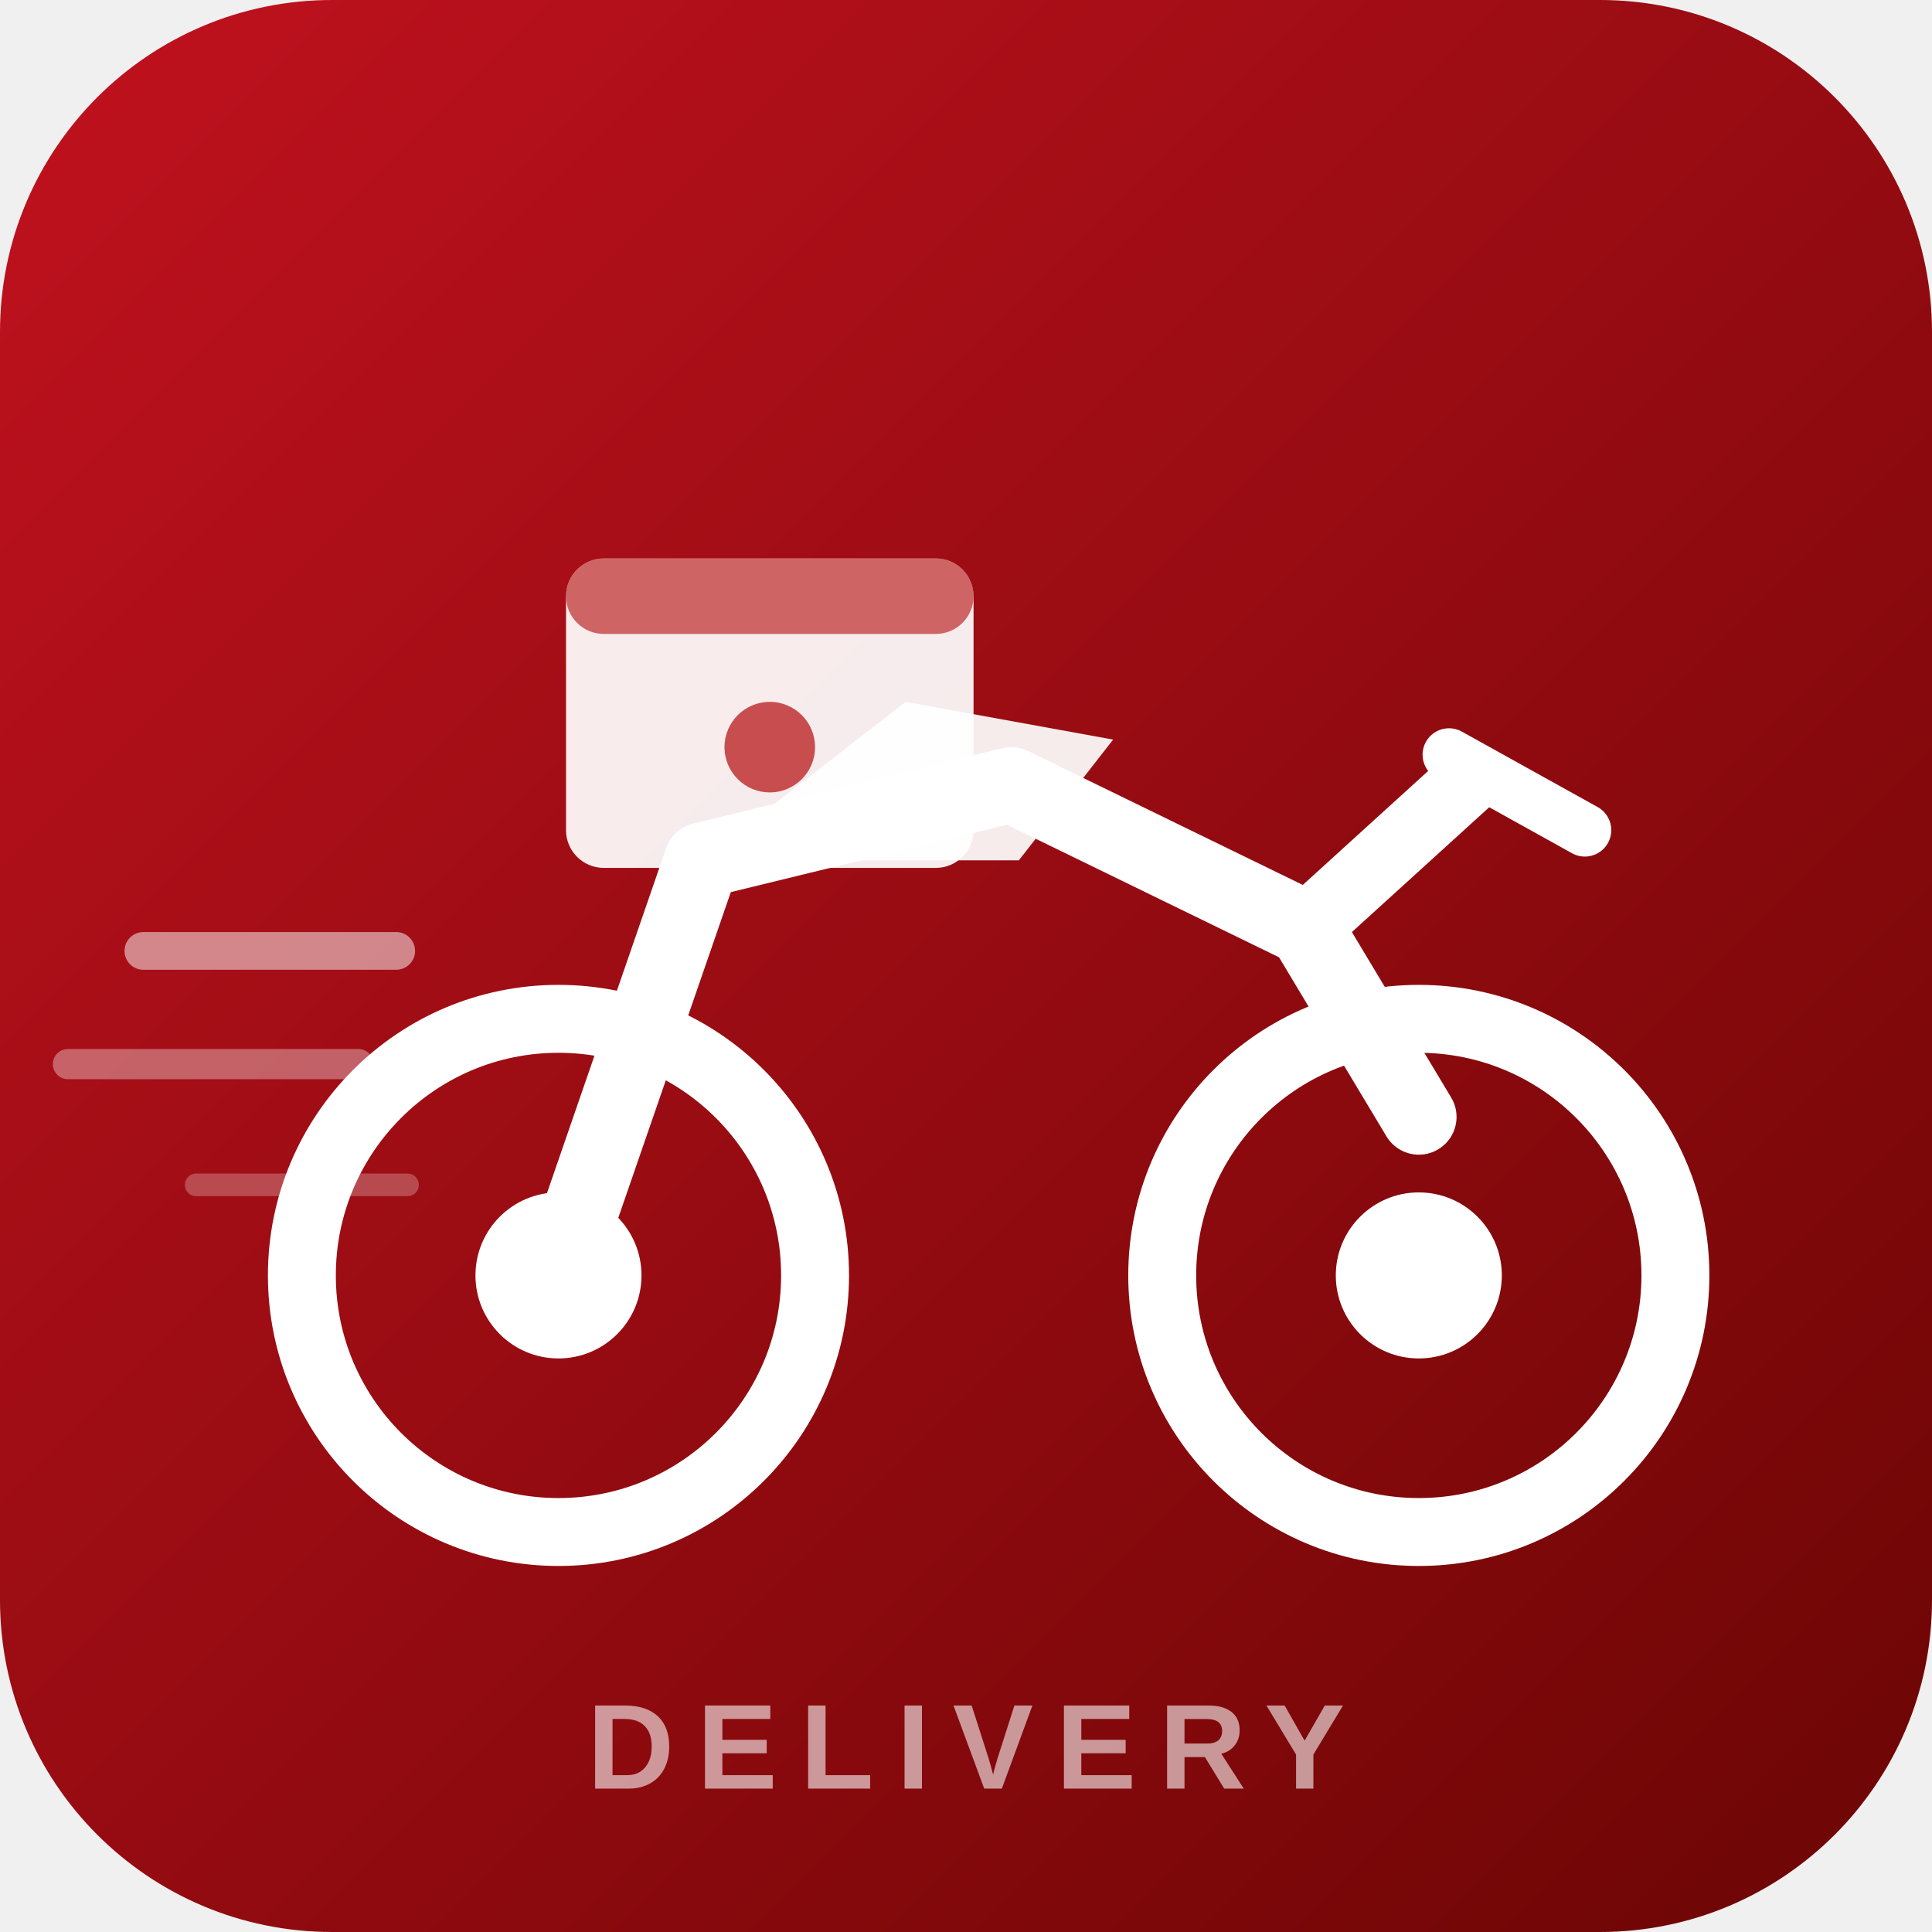
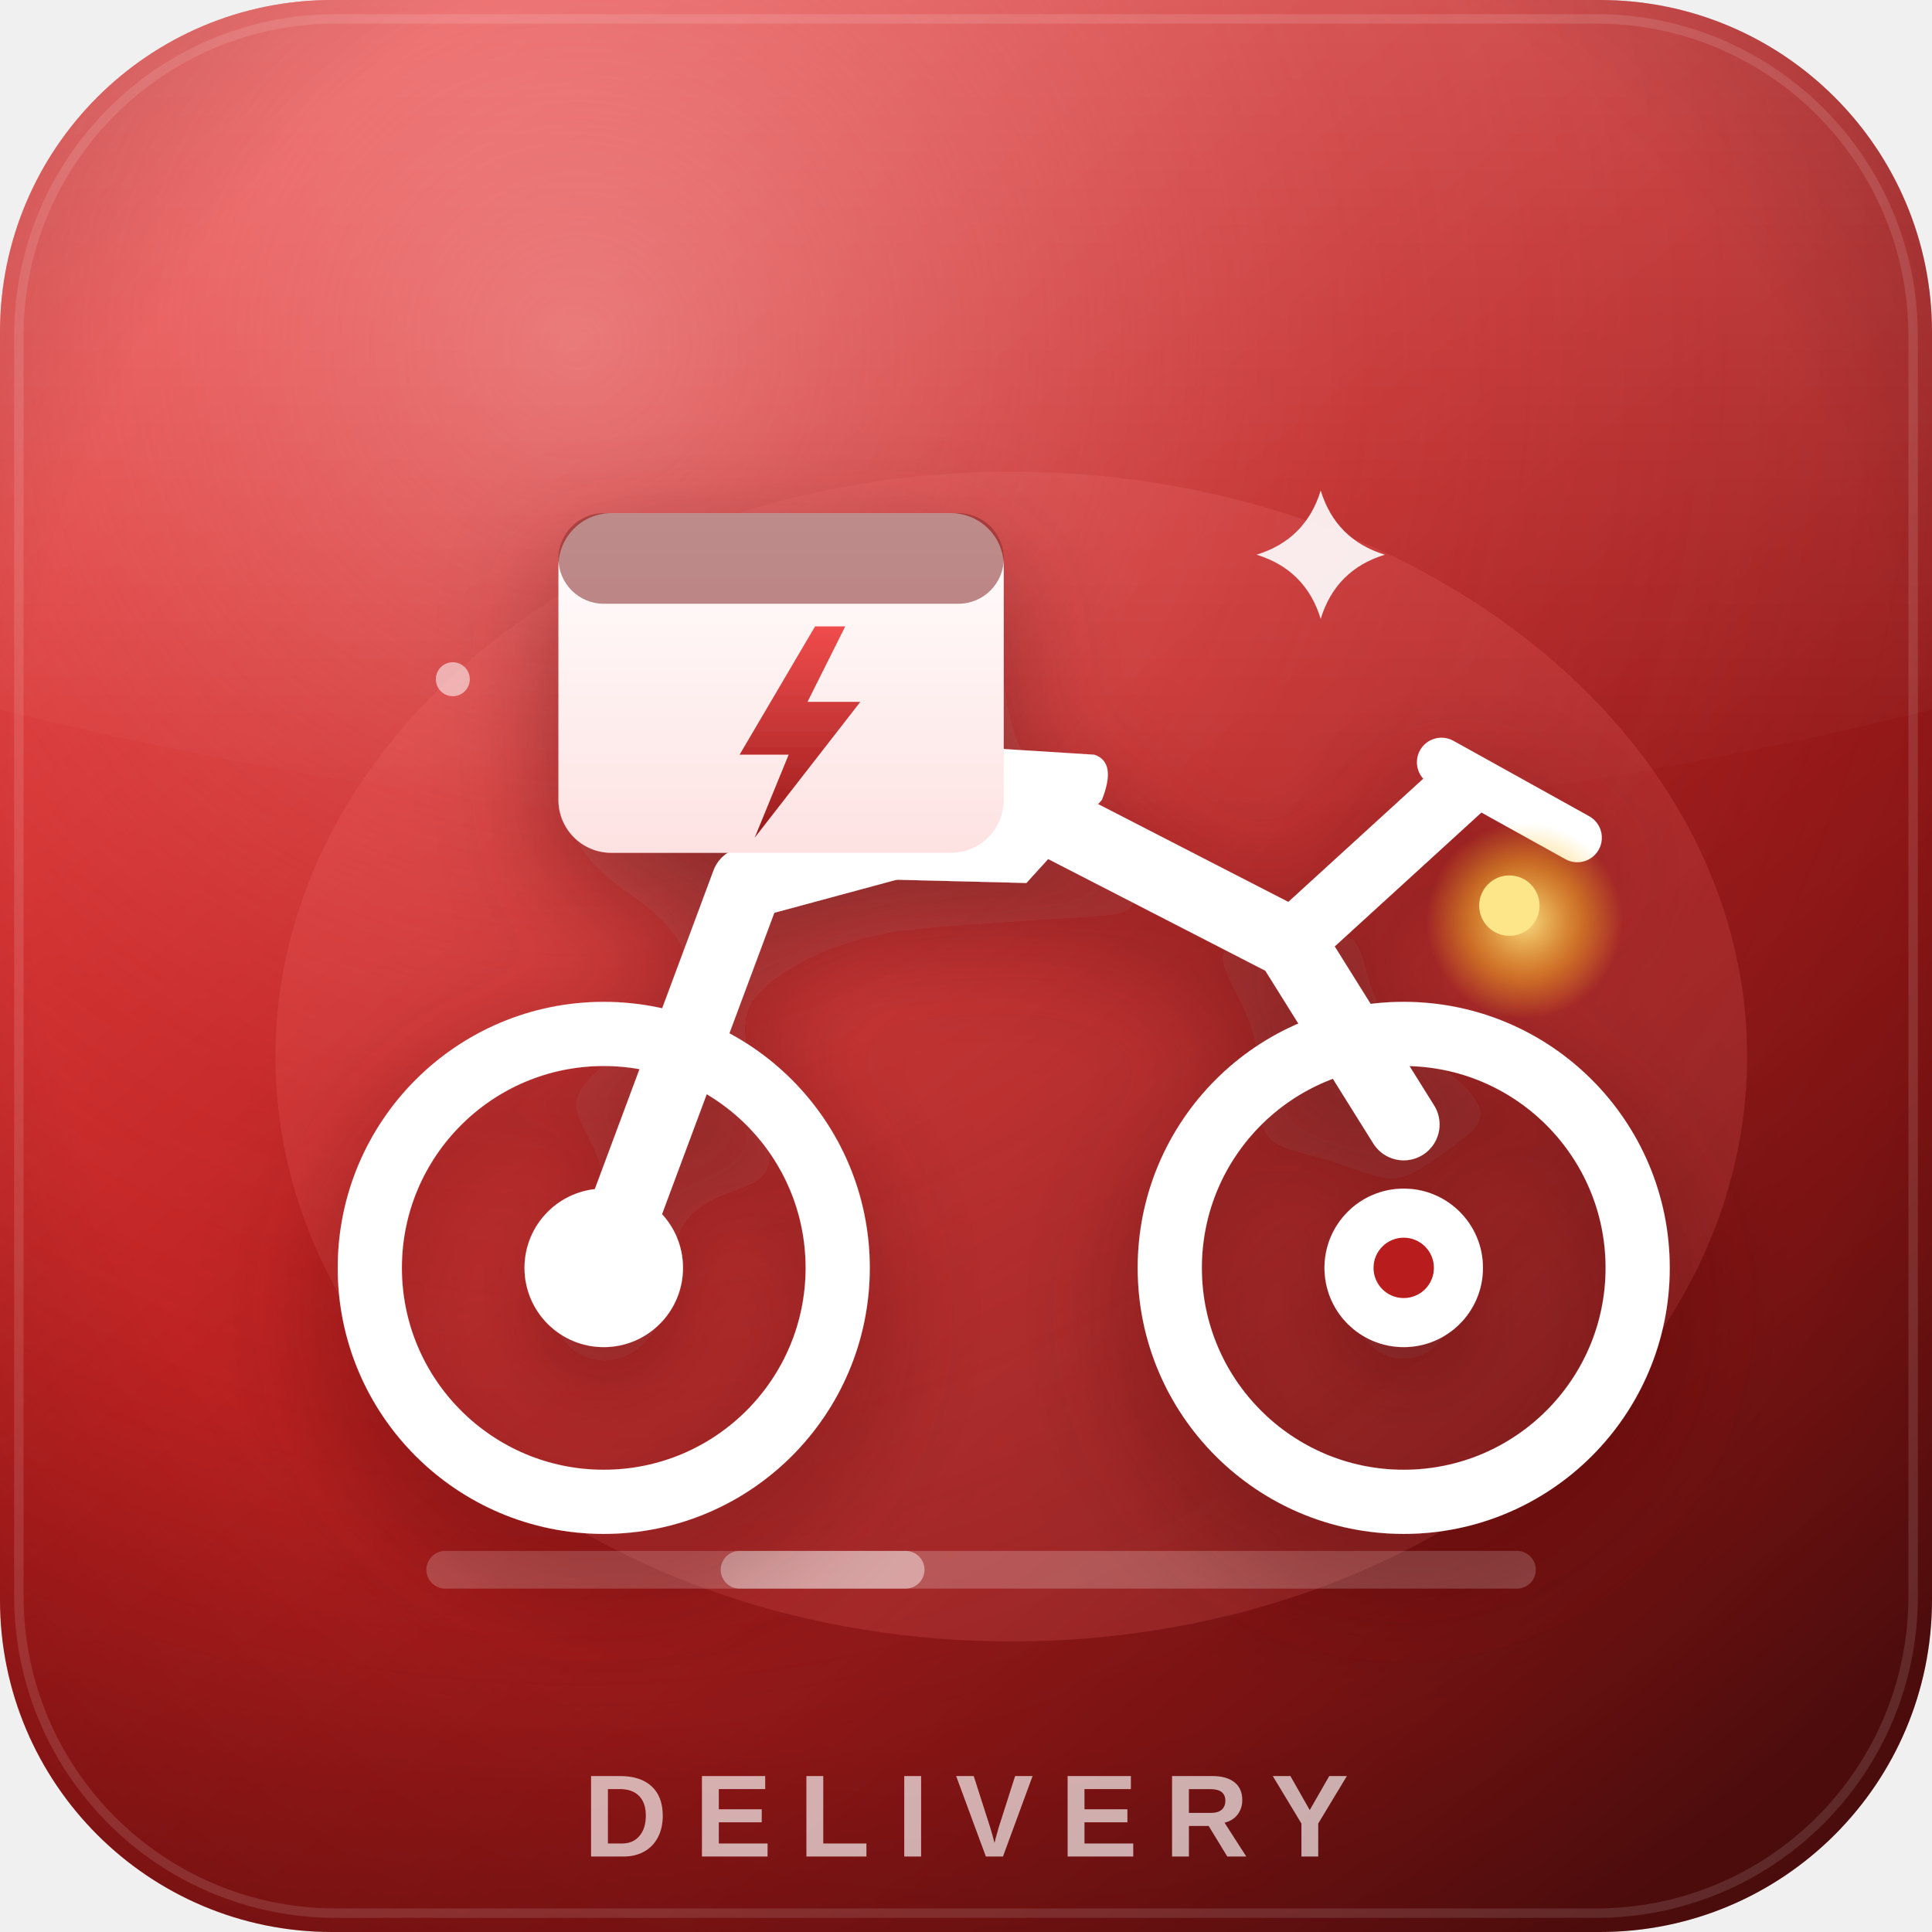
<svg xmlns="http://www.w3.org/2000/svg" viewBox="0 0 512 512" width="512" height="512">
  <defs>
-     <linearGradient id="bg" x1="0%" y1="0%" x2="100%" y2="100%">
-       <stop offset="0%" stop-color="#c1121f" />
-       <stop offset="100%" stop-color="#6b0504" />
+     <linearGradient id="rp-bg" x1="0%" y1="0%" x2="80%" y2="100%">
+       <stop offset="0%" stop-color="#ef4444" />
+       <stop offset="48%" stop-color="#b91c1c" />
+       <stop offset="100%" stop-color="#5f0f0f" />
    </linearGradient>
+     <radialGradient id="rp-glow" cx="30%" cy="18%" r="75%">
+       <stop offset="0%" stop-color="#fca5a5" stop-opacity="0.5" />
+       <stop offset="55%" stop-color="#f87171" stop-opacity="0.12" />
+       <stop offset="100%" stop-color="#f87171" stop-opacity="0" />
+     </radialGradient>
+     <linearGradient id="rp-box" x1="0%" y1="0%" x2="0%" y2="100%">
+       <stop offset="0%" stop-color="#ffffff" />
+       <stop offset="100%" stop-color="#fee2e2" />
+     </linearGradient>
+     <linearGradient id="rp-bolt" x1="0%" y1="0%" x2="0%" y2="100%">
+       <stop offset="0%" stop-color="#ef4444" />
+       <stop offset="100%" stop-color="#991b1b" />
+     </linearGradient>
+     <linearGradient id="rp-speed" x1="0%" y1="0%" x2="100%" y2="0%">
+       <stop offset="0%" stop-color="#ffffff" stop-opacity="0" />
+       <stop offset="100%" stop-color="#ffffff" stop-opacity="0.75" />
+     </linearGradient>
+     <linearGradient id="rp-sheen" x1="0%" y1="0%" x2="0%" y2="100%">
+       <stop offset="0%" stop-color="#ffffff" stop-opacity="0.18" />
+       <stop offset="100%" stop-color="#ffffff" stop-opacity="0" />
+     </linearGradient>
+     <radialGradient id="rp-vig" cx="50%" cy="42%" r="78%">
+       <stop offset="62%" stop-color="#000000" stop-opacity="0" />
+       <stop offset="100%" stop-color="#000000" stop-opacity="0.32" />
+     </radialGradient>
+     <radialGradient id="rp-light" cx="50%" cy="50%" r="50%">
+       <stop offset="0%" stop-color="#fde68a" stop-opacity="0.95" />
+       <stop offset="60%" stop-color="#fbbf24" stop-opacity="0.45" />
+       <stop offset="100%" stop-color="#fbbf24" stop-opacity="0" />
+     </radialGradient>
+     <filter id="rp-ds" x="-30%" y="-30%" width="160%" height="160%">
+       <feDropShadow dx="0" dy="12" stdDeviation="16" flood-color="#450a0a" flood-opacity="0.5" />
+     </filter>
+     <clipPath id="rp-sq">
+       <rect width="512" height="512" rx="88" />
+     </clipPath>
  </defs>
-   <rect width="512" height="512" rx="88" fill="url(#bg)" />
-   <circle cx="148" cy="338" r="68" fill="none" stroke="white" stroke-width="18" />
-   <circle cx="148" cy="338" r="22" fill="white" />
-   <circle cx="376" cy="338" r="68" fill="none" stroke="white" stroke-width="18" />
-   <circle cx="376" cy="338" r="22" fill="white" />
-   <path d="M 148 338 L 186 228 L 268 208 L 346 246 L 376 296" fill="none" stroke="white" stroke-width="20" stroke-linecap="round" stroke-linejoin="round" />
-   <path d="M 186 228 L 240 186 L 295 196 L 270 228 Z" fill="white" opacity="0.92" />
-   <line x1="346" y1="246" x2="390" y2="206" stroke="white" stroke-width="18" stroke-linecap="round" />
-   <line x1="384" y1="200" x2="420" y2="220" stroke="white" stroke-width="14" stroke-linecap="round" />
-   <rect x="150" y="148" width="108" height="82" rx="10" fill="white" opacity="0.92" />
-   <rect x="150" y="148" width="108" height="20" rx="10" fill="rgba(180,10,10,0.6)" />
-   <circle cx="204" cy="198" r="12" fill="rgba(180,10,10,0.7)" />
-   <line x1="38" y1="252" x2="105" y2="252" stroke="white" stroke-width="10" stroke-linecap="round" opacity="0.50" />
-   <line x1="18" y1="282" x2="95" y2="282" stroke="white" stroke-width="8" stroke-linecap="round" opacity="0.35" />
-   <line x1="52" y1="314" x2="108" y2="314" stroke="white" stroke-width="6" stroke-linecap="round" opacity="0.25" />
-   <text x="256" y="474" font-size="32" font-weight="700" text-anchor="middle" fill="rgba(255,255,255,0.58)" font-family="Arial,sans-serif" letter-spacing="6">DELIVERY</text>
+   <rect width="512" height="512" rx="88" fill="url(#rp-bg)" />
+   <rect width="512" height="512" rx="88" fill="url(#rp-glow)" />
+   <ellipse cx="268" cy="280" rx="195" ry="155" fill="#f87171" opacity="0.18" />
+   <line x1="118" y1="416" x2="402" y2="416" stroke="#ffffff" stroke-opacity="0.22" stroke-width="10" stroke-linecap="round" />
+   <line x1="196" y1="416" x2="240" y2="416" stroke="#ffffff" stroke-opacity="0.45" stroke-width="10" stroke-linecap="round" />
+   <line x1="34" y1="250" x2="112" y2="250" stroke="url(#rp-speed)" stroke-width="13" stroke-linecap="round" />
+   <line x1="20" y1="286" x2="100" y2="286" stroke="url(#rp-speed)" stroke-width="10" stroke-linecap="round" opacity="0.75" />
+   <line x1="48" y1="322" x2="112" y2="322" stroke="url(#rp-speed)" stroke-width="8" stroke-linecap="round" opacity="0.5" />
+   <g filter="url(#rp-ds)">
+     <circle cx="160" cy="336" r="62" fill="none" stroke="#ffffff" stroke-width="17" />
+     <circle cx="372" cy="336" r="62" fill="none" stroke="#ffffff" stroke-width="17" />
+     <circle cx="160" cy="336" r="21" fill="#ffffff" />
+     <circle cx="372" cy="336" r="21" fill="#ffffff" />
+     <circle cx="160" cy="336" r="8" fill="#b91c1c" />
+     <circle cx="372" cy="336" r="8" fill="#b91c1c" />
+     <path d="M 160 336 L 198 234 L 272 214 L 342 250 L 372 298" fill="none" stroke="#ffffff" stroke-width="19" stroke-linecap="round" stroke-linejoin="round" />
+     <path d="M 192 232 Q 196 206 226 196 L 290 200 Q 296 202 292 212 L 272 234 Z" fill="#ffffff" />
+     <line x1="342" y1="250" x2="388" y2="208" stroke="#ffffff" stroke-width="17" stroke-linecap="round" />
+     <line x1="382" y1="202" x2="418" y2="222" stroke="#ffffff" stroke-width="13" stroke-linecap="round" />
+     <rect x="148" y="136" width="118" height="90" rx="14" fill="url(#rp-box)" />
+     <rect x="148" y="136" width="118" height="24" rx="12" fill="#7f1d1d" opacity="0.55" />
+     <path d="M 216 166 L 196 200 L 209 200 L 200 222 L 228 186 L 214 186 L 224 166 Z" fill="url(#rp-bolt)" />
+   </g>
+   <circle cx="404" cy="244" r="26" fill="url(#rp-light)" />
+   <circle cx="400" cy="240" r="8" fill="#fde68a" />
+   <path d="M 350 130 Q 354 143 367 147 Q 354 151 350 164 Q 346 151 333 147 Q 346 143 350 130 Z" fill="#ffffff" opacity="0.9" />
+   <circle cx="120" cy="180" r="4.5" fill="#ffffff" opacity="0.55" />
+   <path d="M 0 0 H 512 V 188 Q 256 252 0 188 Z" fill="url(#rp-sheen)" clip-path="url(#rp-sq)" />
+   <rect width="512" height="512" rx="88" fill="url(#rp-vig)" />
+   <rect x="5" y="5" width="502" height="502" rx="84" fill="none" stroke="#ffffff" stroke-opacity="0.12" stroke-width="2.5" />
+   <text x="256" y="492" font-size="31" font-weight="700" text-anchor="middle" fill="#ffffff" fill-opacity="0.66" font-family="Arial, sans-serif" letter-spacing="7">DELIVERY</text>
</svg>
